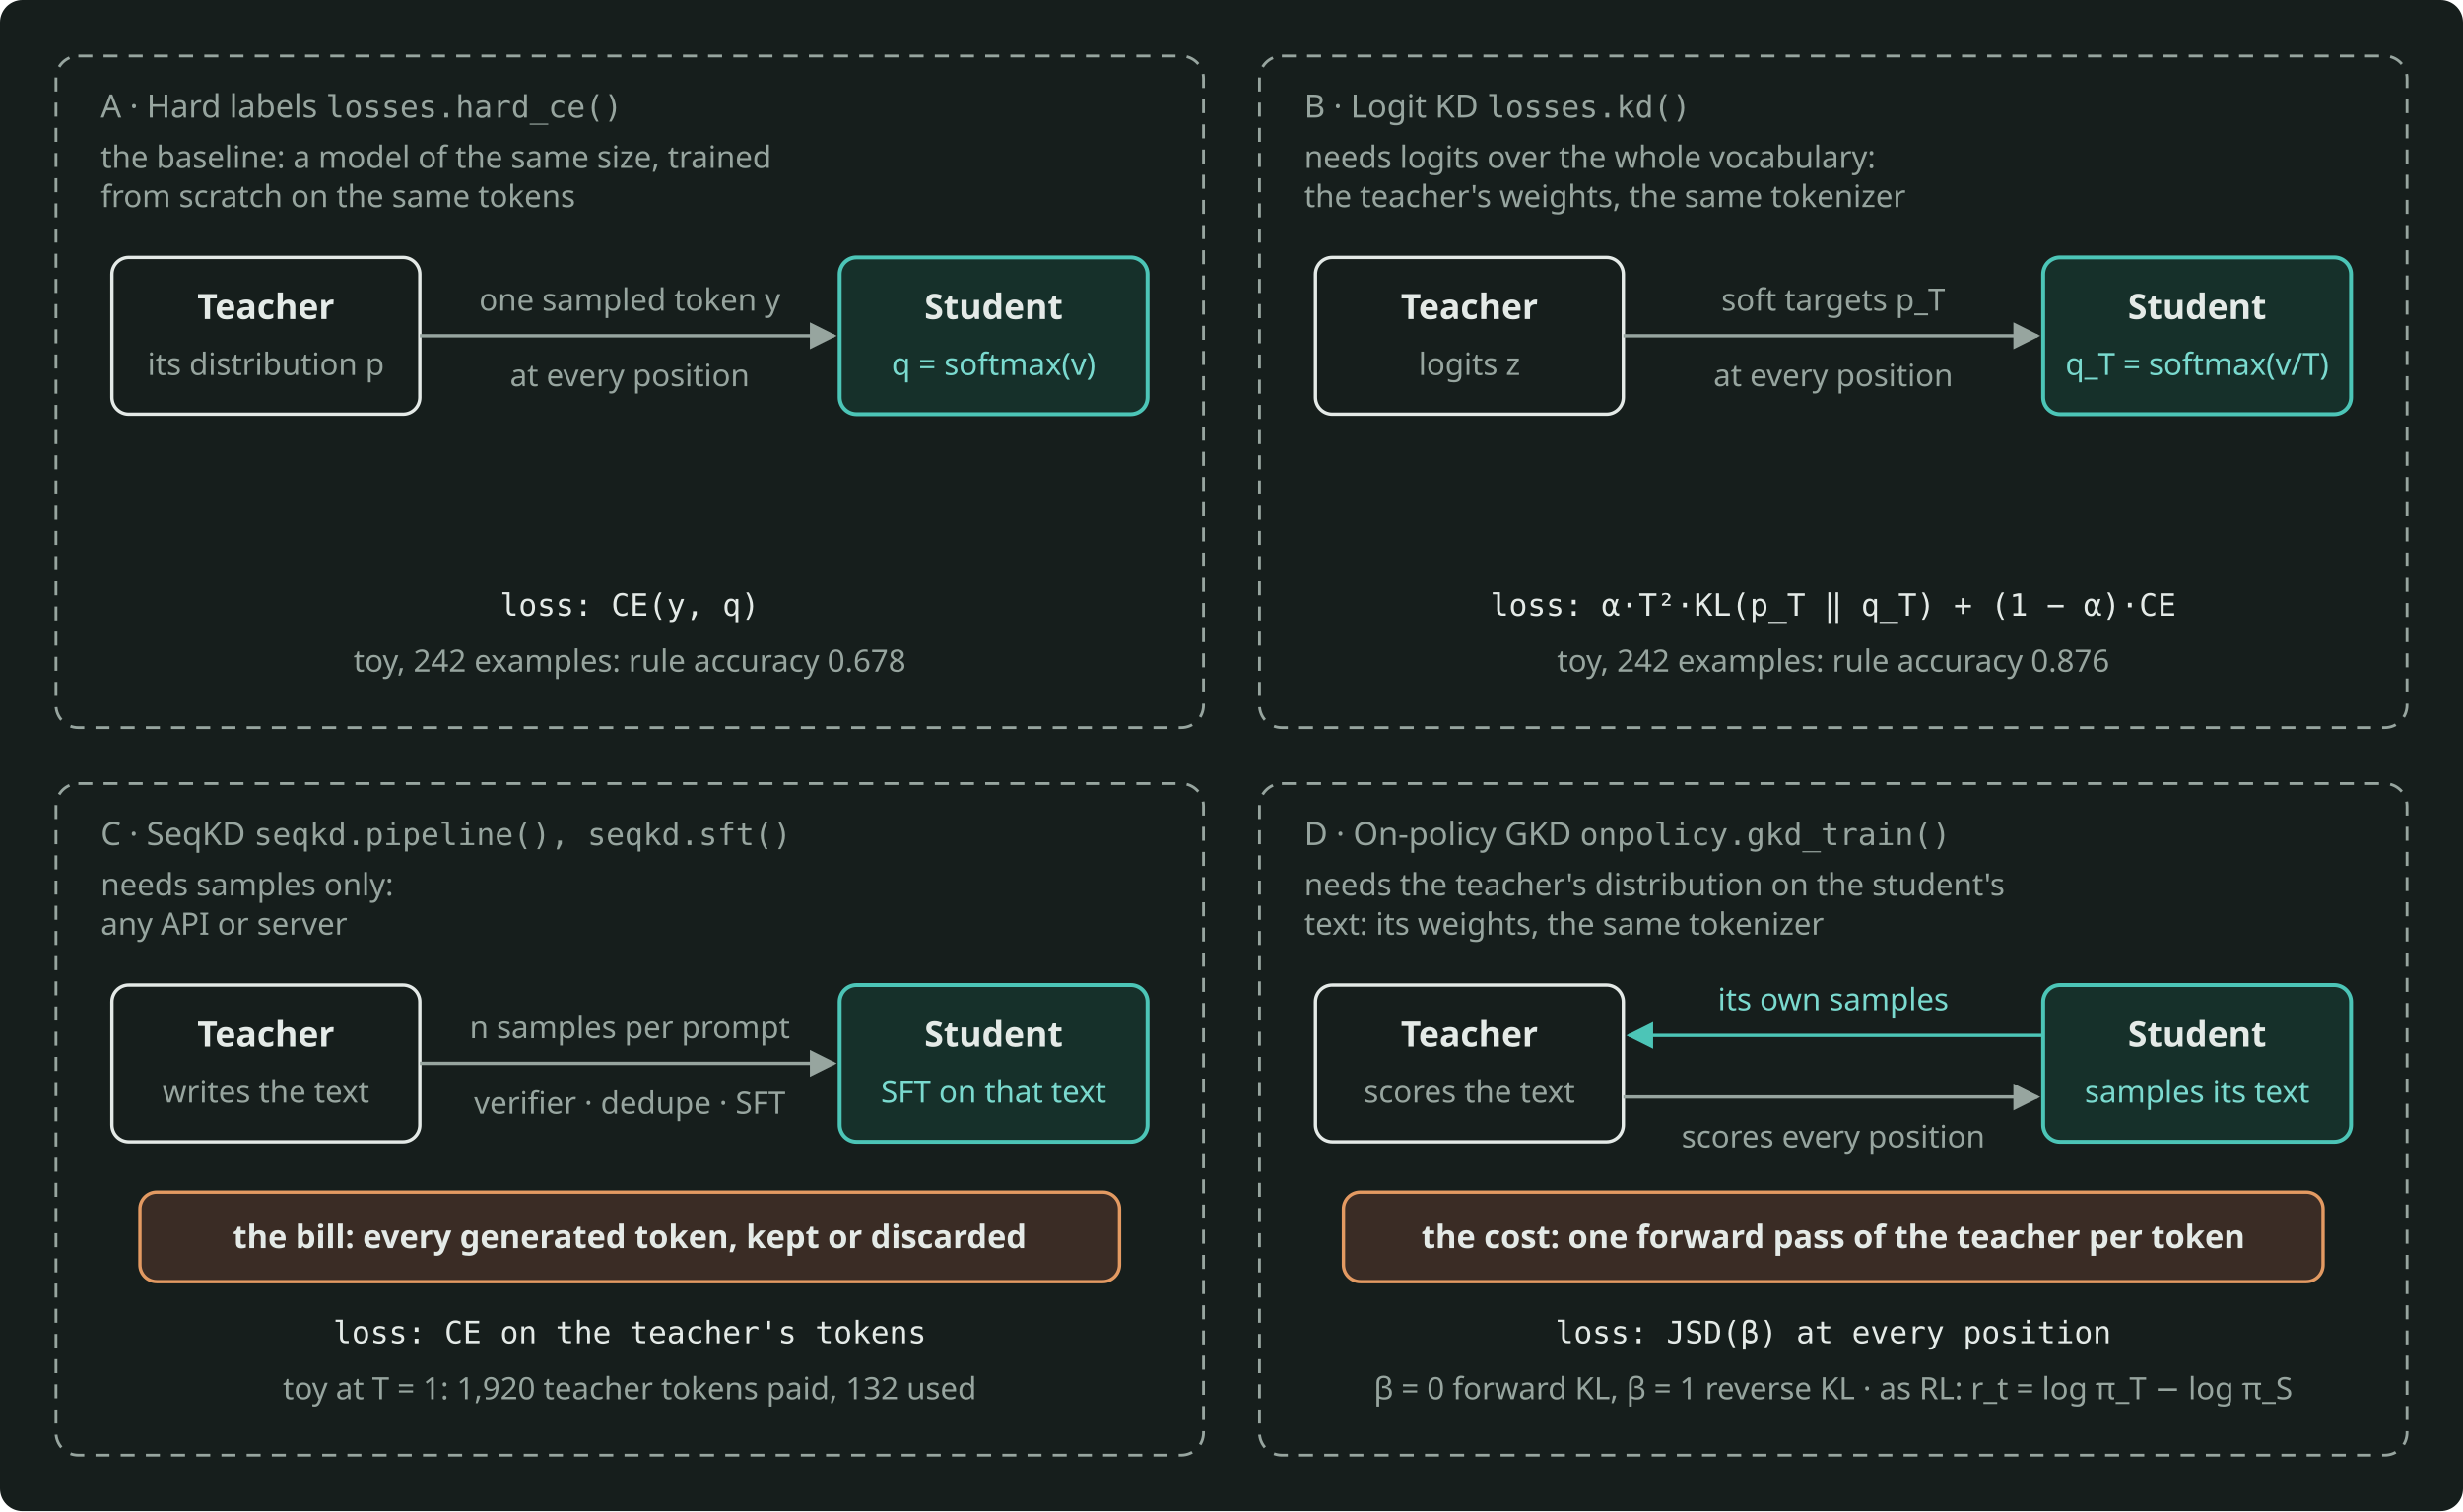
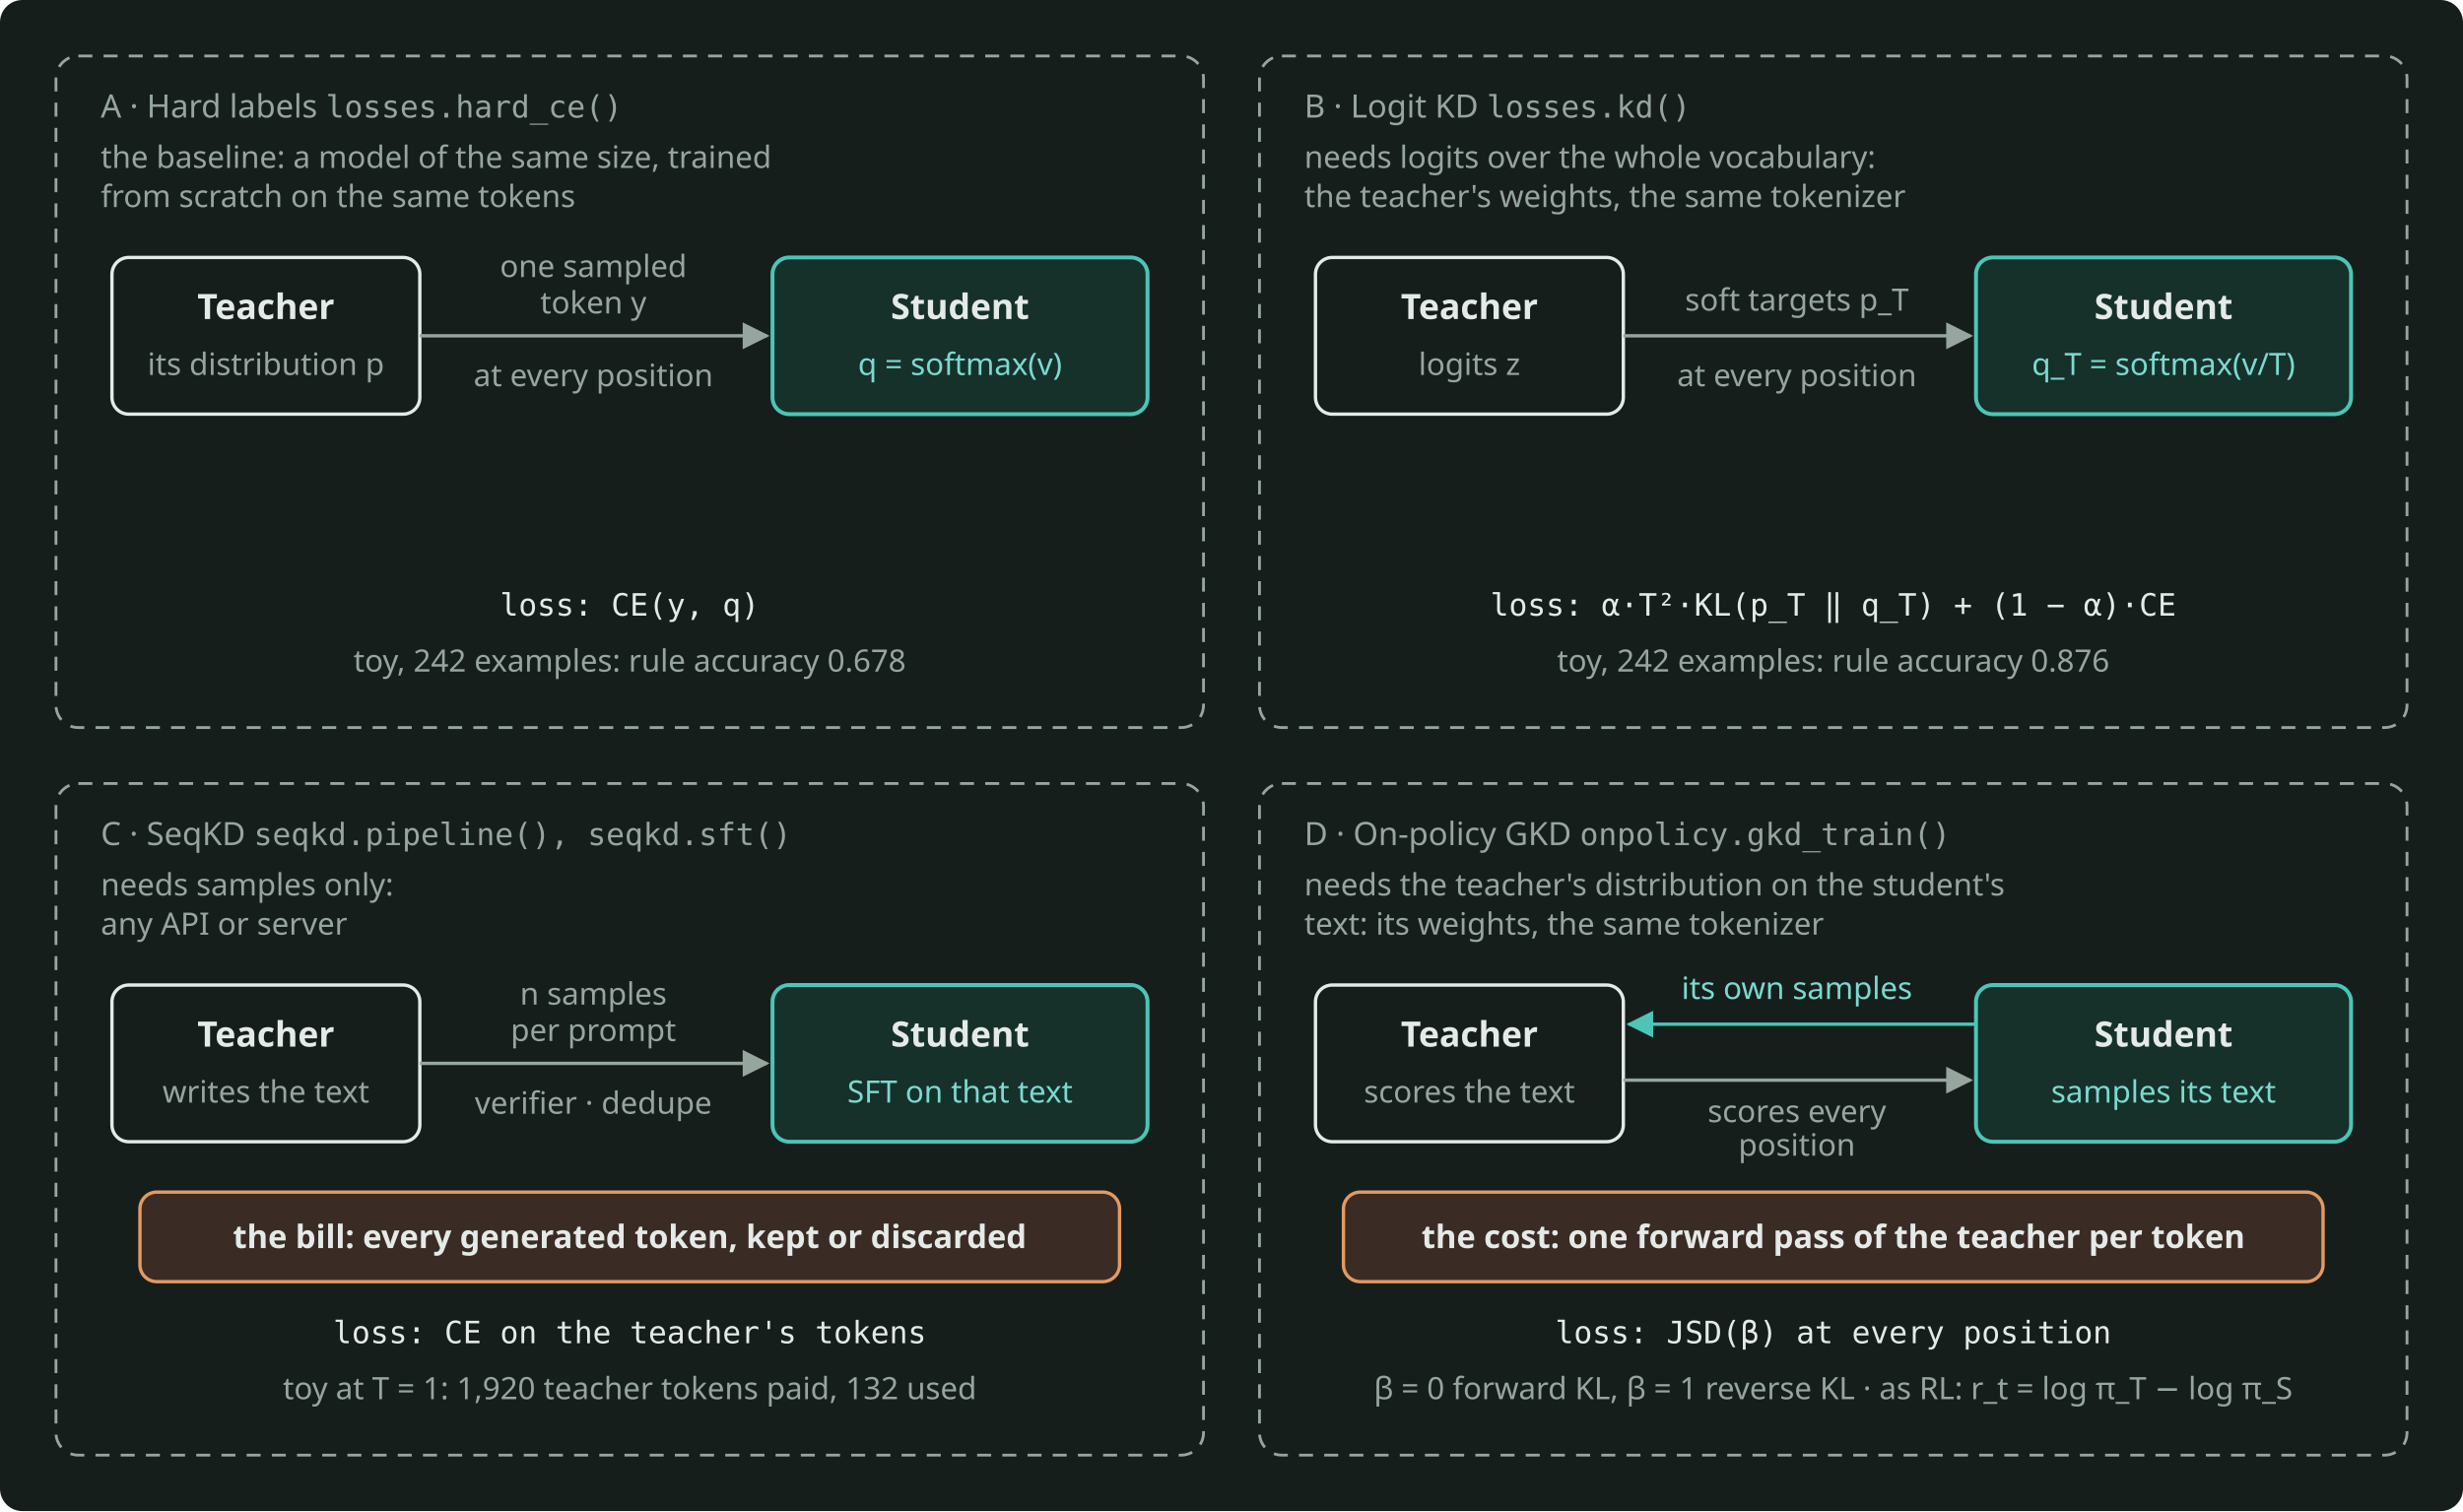
- <svg xmlns="http://www.w3.org/2000/svg" width="880" height="540" viewBox="0 0 880 540" role="img" aria-label="What flows from the teacher to the student in the four recipes of the core: hard labels, logit KD, SeqKD and on-policy GKD." style="color: #E4EAE7">
+ <svg xmlns="http://www.w3.org/2000/svg" width="880" height="540" viewBox="0 0 880 540" role="img" aria-label="Four panels show what each recipe of the core takes from the teacher: hard labels, logit KD, SeqKD and on-policy GKD." style="color: #E4EAE7">
  <rect x="0" y="0" width="880" height="540" rx="8" fill="#161E1C" />
  <defs>
    <marker id="arr" viewBox="0 0 10 10" refX="9" refY="5" markerWidth="8" markerHeight="8" orient="auto-start-reverse">
      <path d="M0 0 L10 5 L0 10 z" fill="#97A59F" />
    </marker>
    <marker id="arrA" viewBox="0 0 10 10" refX="9" refY="5" markerWidth="8" markerHeight="8" orient="auto-start-reverse">
      <path d="M0 0 L10 5 L0 10 z" fill="#4CC5B7" />
    </marker>
  </defs>
  <g font-family="Bricolage Grotesque, system-ui, sans-serif" font-size="12.5" fill="currentColor">
    <rect x="20" y="20" width="410" height="240" rx="8" fill="none" stroke="#97A59F" stroke-width="1" stroke-dasharray="5 4" />
    <text x="36" y="42" fill="#97A59F" font-size="11.5">A · Hard labels  <tspan font-family="JetBrains Mono, monospace" font-size="11">losses.hard_ce()</tspan>
    </text>
    <text x="36" y="60" font-size="11" fill="#97A59F">the baseline: a model of the same size, trained</text>
    <text x="36" y="74" font-size="11" fill="#97A59F">from scratch on the same tokens</text>
    <rect x="40" y="92" width="110" height="56" rx="6" fill="none" stroke="currentColor" stroke-width="1.2" />
    <text x="95" y="114" text-anchor="middle" font-weight="600">Teacher</text>
    <text x="95" y="134" font-size="11" fill="#97A59F" text-anchor="middle">its distribution p</text>
-     <rect x="300" y="92" width="110" height="56" rx="6" fill="#16302A" stroke="#4CC5B7" stroke-width="1.4" />
-     <text x="355" y="114" text-anchor="middle" font-weight="600">Student</text>
-     <text x="355" y="134" font-size="11" fill="#7ADACF" text-anchor="middle">q = softmax(v)</text>
-     <path d="M150 120 L298 120" fill="none" stroke="#97A59F" stroke-width="1.2" marker-end="url(#arr)" />
-     <text x="225" y="111" font-size="11" fill="#97A59F" text-anchor="middle">one sampled token y</text>
-     <text x="225" y="138" font-size="11" fill="#97A59F" text-anchor="middle">at every position</text>
+     <rect x="276" y="92" width="134" height="56" rx="6" fill="#16302A" stroke="#4CC5B7" stroke-width="1.4" />
+     <text x="343" y="114" text-anchor="middle" font-weight="600">Student</text>
+     <text x="343" y="134" font-size="11" fill="#7ADACF" text-anchor="middle">q = softmax(v)</text>
+     <path d="M150 120 L274 120" fill="none" stroke="#97A59F" stroke-width="1.2" marker-end="url(#arr)" />
+     <text x="212" y="99" font-size="11" fill="#97A59F" text-anchor="middle">one sampled</text>
+     <text x="212" y="112" font-size="11" fill="#97A59F" text-anchor="middle">token y</text>
+     <text x="212" y="138" font-size="11" fill="#97A59F" text-anchor="middle">at every position</text>
    <text x="225" y="220" font-size="11" text-anchor="middle" font-family="JetBrains Mono, monospace">loss: CE(y, q)</text>
    <text x="225" y="240" font-size="11" fill="#97A59F" text-anchor="middle">toy, 242 examples: rule accuracy 0.678</text>
    <rect x="450" y="20" width="410" height="240" rx="8" fill="none" stroke="#97A59F" stroke-width="1" stroke-dasharray="5 4" />
    <text x="466" y="42" fill="#97A59F" font-size="11.5">B · Logit KD  <tspan font-family="JetBrains Mono, monospace" font-size="11">losses.kd()</tspan>
    </text>
    <text x="466" y="60" font-size="11" fill="#97A59F">needs logits over the whole vocabulary:</text>
    <text x="466" y="74" font-size="11" fill="#97A59F">the teacher's weights, the same tokenizer</text>
    <rect x="470" y="92" width="110" height="56" rx="6" fill="none" stroke="currentColor" stroke-width="1.2" />
    <text x="525" y="114" text-anchor="middle" font-weight="600">Teacher</text>
    <text x="525" y="134" font-size="11" fill="#97A59F" text-anchor="middle">logits z</text>
-     <rect x="730" y="92" width="110" height="56" rx="6" fill="#16302A" stroke="#4CC5B7" stroke-width="1.4" />
-     <text x="785" y="114" text-anchor="middle" font-weight="600">Student</text>
-     <text x="785" y="134" font-size="11" fill="#7ADACF" text-anchor="middle">q_T = softmax(v/T)</text>
-     <path d="M580 120 L728 120" fill="none" stroke="#97A59F" stroke-width="1.2" marker-end="url(#arr)" />
-     <text x="655" y="111" font-size="11" fill="#97A59F" text-anchor="middle">soft targets p_T</text>
-     <text x="655" y="138" font-size="11" fill="#97A59F" text-anchor="middle">at every position</text>
+     <rect x="706" y="92" width="134" height="56" rx="6" fill="#16302A" stroke="#4CC5B7" stroke-width="1.4" />
+     <text x="773" y="114" text-anchor="middle" font-weight="600">Student</text>
+     <text x="773" y="134" font-size="11" fill="#7ADACF" text-anchor="middle">q_T = softmax(v/T)</text>
+     <path d="M580 120 L704 120" fill="none" stroke="#97A59F" stroke-width="1.2" marker-end="url(#arr)" />
+     <text x="642" y="111" font-size="11" fill="#97A59F" text-anchor="middle">soft targets p_T</text>
+     <text x="642" y="138" font-size="11" fill="#97A59F" text-anchor="middle">at every position</text>
    <text x="655" y="220" font-size="11" text-anchor="middle" font-family="JetBrains Mono, monospace">loss: α·T²·KL(p_T ‖ q_T) + (1 − α)·CE</text>
    <text x="655" y="240" font-size="11" fill="#97A59F" text-anchor="middle">toy, 242 examples: rule accuracy 0.876</text>
    <rect x="20" y="280" width="410" height="240" rx="8" fill="none" stroke="#97A59F" stroke-width="1" stroke-dasharray="5 4" />
    <text x="36" y="302" fill="#97A59F" font-size="11.5">C · SeqKD  <tspan font-family="JetBrains Mono, monospace" font-size="11">seqkd.pipeline(), seqkd.sft()</tspan>
    </text>
    <text x="36" y="320" font-size="11" fill="#97A59F">needs samples only:</text>
    <text x="36" y="334" font-size="11" fill="#97A59F">any API or server</text>
    <rect x="40" y="352" width="110" height="56" rx="6" fill="none" stroke="currentColor" stroke-width="1.2" />
    <text x="95" y="374" text-anchor="middle" font-weight="600">Teacher</text>
    <text x="95" y="394" font-size="11" fill="#97A59F" text-anchor="middle">writes the text</text>
-     <rect x="300" y="352" width="110" height="56" rx="6" fill="#16302A" stroke="#4CC5B7" stroke-width="1.4" />
-     <text x="355" y="374" text-anchor="middle" font-weight="600">Student</text>
-     <text x="355" y="394" font-size="11" fill="#7ADACF" text-anchor="middle">SFT on that text</text>
-     <path d="M150 380 L298 380" fill="none" stroke="#97A59F" stroke-width="1.2" marker-end="url(#arr)" />
-     <text x="225" y="371" font-size="11" fill="#97A59F" text-anchor="middle">n samples per prompt</text>
-     <text x="225" y="398" font-size="11" fill="#97A59F" text-anchor="middle">verifier · dedupe · SFT</text>
+     <rect x="276" y="352" width="134" height="56" rx="6" fill="#16302A" stroke="#4CC5B7" stroke-width="1.4" />
+     <text x="343" y="374" text-anchor="middle" font-weight="600">Student</text>
+     <text x="343" y="394" font-size="11" fill="#7ADACF" text-anchor="middle">SFT on that text</text>
+     <path d="M150 380 L274 380" fill="none" stroke="#97A59F" stroke-width="1.2" marker-end="url(#arr)" />
+     <text x="212" y="359" font-size="11" fill="#97A59F" text-anchor="middle">n samples</text>
+     <text x="212" y="372" font-size="11" fill="#97A59F" text-anchor="middle">per prompt</text>
+     <text x="212" y="398" font-size="11" fill="#97A59F" text-anchor="middle">verifier · dedupe</text>
    <rect x="50" y="426" width="350" height="32" rx="6" fill="#3A2C25" stroke="#E39A62" stroke-width="1.2" />
    <text x="225" y="446" font-size="11.5" text-anchor="middle" font-weight="600">the bill: every generated token, kept or discarded</text>
    <text x="225" y="480" font-size="11" text-anchor="middle" font-family="JetBrains Mono, monospace">loss: CE on the teacher's tokens</text>
    <text x="225" y="500" font-size="11" fill="#97A59F" text-anchor="middle">toy at T = 1: 1,920 teacher tokens paid, 132 used</text>
    <rect x="450" y="280" width="410" height="240" rx="8" fill="none" stroke="#97A59F" stroke-width="1" stroke-dasharray="5 4" />
    <text x="466" y="302" fill="#97A59F" font-size="11.5">D · On-policy GKD  <tspan font-family="JetBrains Mono, monospace" font-size="11">onpolicy.gkd_train()</tspan>
    </text>
    <text x="466" y="320" font-size="11" fill="#97A59F">needs the teacher's distribution on the student's</text>
    <text x="466" y="334" font-size="11" fill="#97A59F">text: its weights, the same tokenizer</text>
    <rect x="470" y="352" width="110" height="56" rx="6" fill="none" stroke="currentColor" stroke-width="1.2" />
    <text x="525" y="374" text-anchor="middle" font-weight="600">Teacher</text>
    <text x="525" y="394" font-size="11" fill="#97A59F" text-anchor="middle">scores the text</text>
-     <rect x="730" y="352" width="110" height="56" rx="6" fill="#16302A" stroke="#4CC5B7" stroke-width="1.4" />
-     <text x="785" y="374" text-anchor="middle" font-weight="600">Student</text>
-     <text x="785" y="394" font-size="11" fill="#7ADACF" text-anchor="middle">samples its text</text>
-     <path d="M730 370 L582 370" fill="none" stroke="#4CC5B7" stroke-width="1.2" marker-end="url(#arrA)" />
-     <text x="655" y="361" font-size="11" fill="#7ADACF" text-anchor="middle">its own samples</text>
-     <path d="M580 392 L728 392" fill="none" stroke="#97A59F" stroke-width="1.2" marker-end="url(#arr)" />
-     <text x="655" y="410" font-size="11" fill="#97A59F" text-anchor="middle">scores every position</text>
+     <rect x="706" y="352" width="134" height="56" rx="6" fill="#16302A" stroke="#4CC5B7" stroke-width="1.4" />
+     <text x="773" y="374" text-anchor="middle" font-weight="600">Student</text>
+     <text x="773" y="394" font-size="11" fill="#7ADACF" text-anchor="middle">samples its text</text>
+     <path d="M706 366 L582 366" fill="none" stroke="#4CC5B7" stroke-width="1.2" marker-end="url(#arrA)" />
+     <text x="642" y="357" font-size="11" fill="#7ADACF" text-anchor="middle">its own samples</text>
+     <path d="M580 386 L704 386" fill="none" stroke="#97A59F" stroke-width="1.2" marker-end="url(#arr)" />
+     <text x="642" y="401" font-size="11" fill="#97A59F" text-anchor="middle">scores every</text>
+     <text x="642" y="413" font-size="11" fill="#97A59F" text-anchor="middle">position</text>
    <rect x="480" y="426" width="350" height="32" rx="6" fill="#3A2C25" stroke="#E39A62" stroke-width="1.2" />
    <text x="655" y="446" font-size="11.5" text-anchor="middle" font-weight="600">the cost: one forward pass of the teacher per token</text>
    <text x="655" y="480" font-size="11" text-anchor="middle" font-family="JetBrains Mono, monospace">loss: JSD(β) at every position</text>
    <text x="655" y="500" font-size="11" fill="#97A59F" text-anchor="middle">β = 0 forward KL, β = 1 reverse KL · as RL: r_t = log π_T − log π_S</text>
  </g>
</svg>
